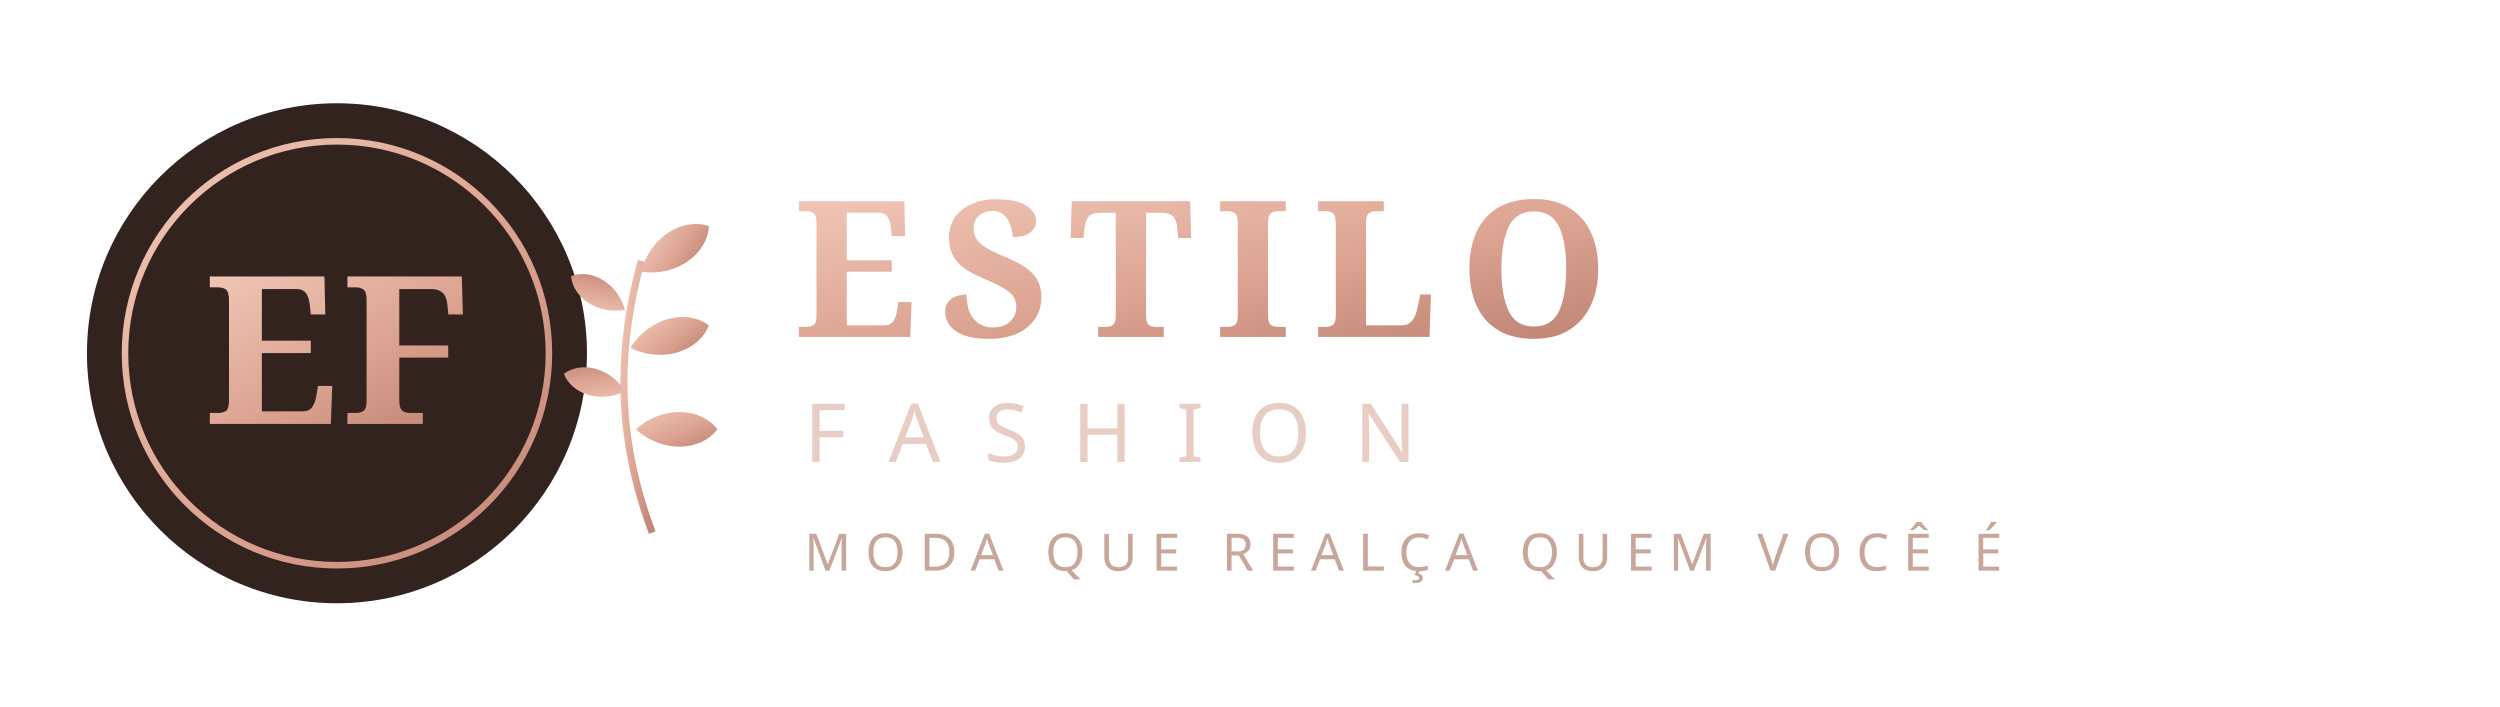
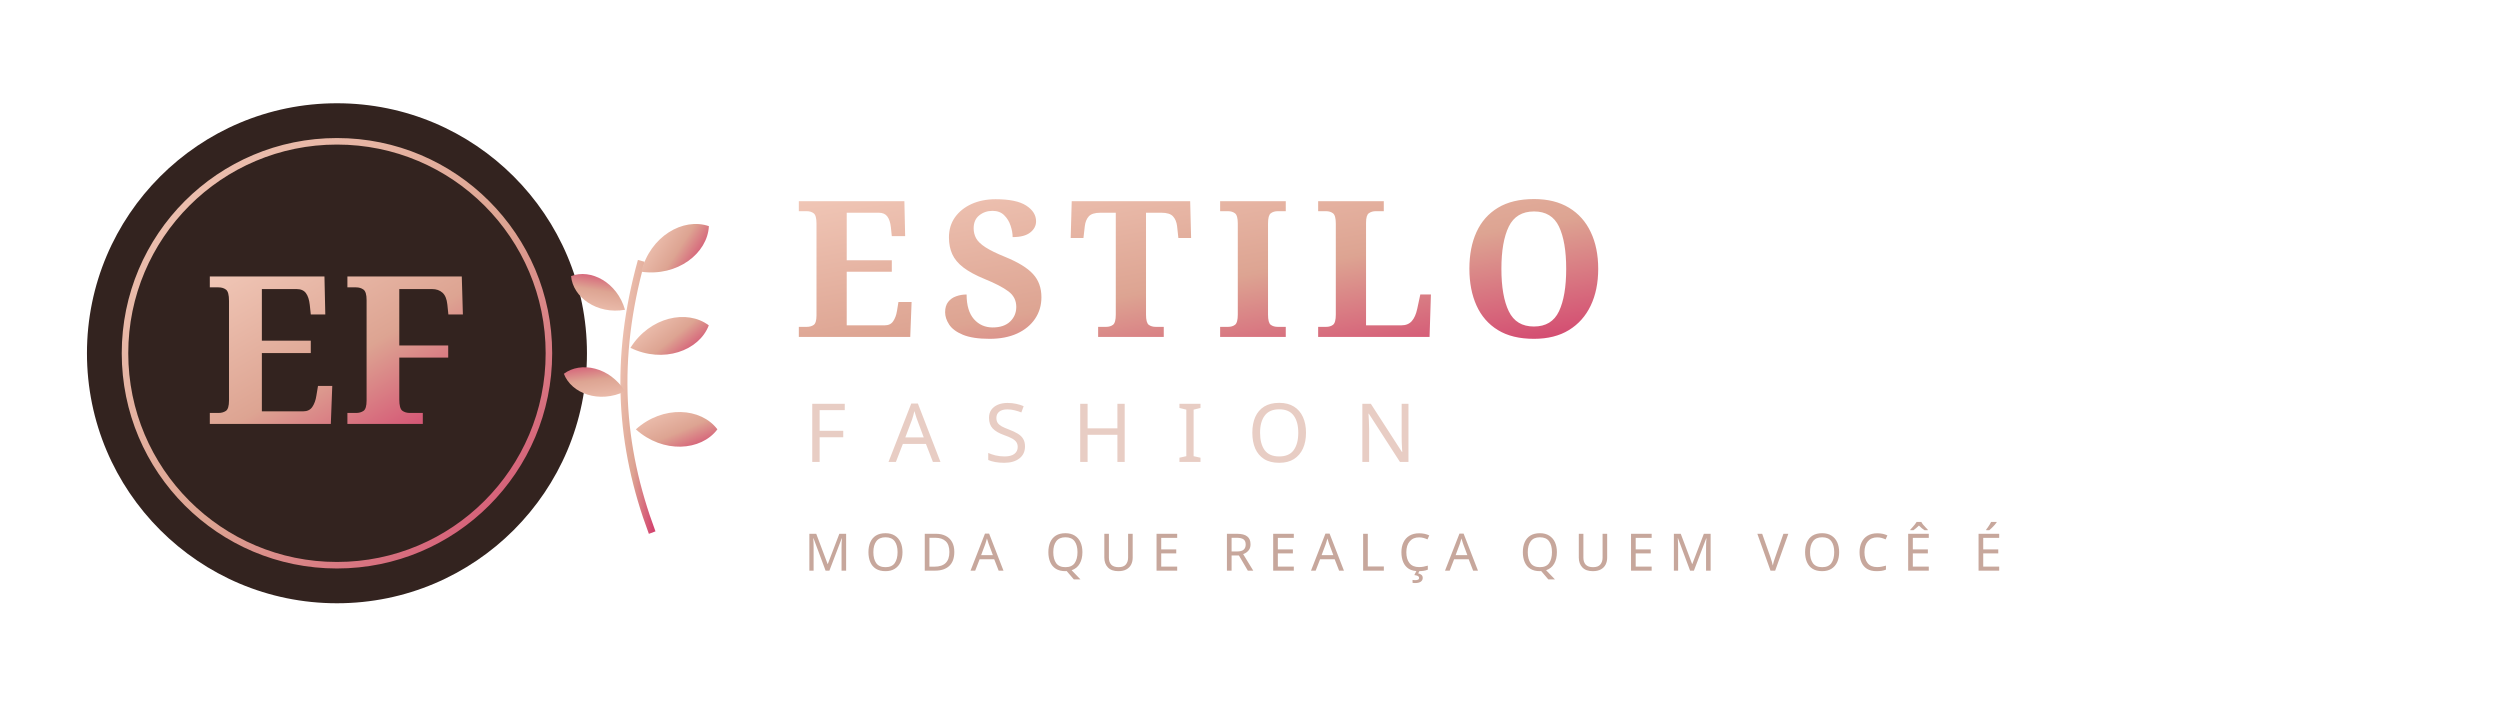
<svg xmlns="http://www.w3.org/2000/svg" viewBox="0 0 460 130">
  <defs>
    <linearGradient id="rgd" x1="0" y1="0" x2="1" y2="1">
      <stop offset="0" stop-color="#F0C6B6" />
      <stop offset="55%" stop-color="#DDA492" />
-       <stop offset="100%" stop-color="#C08574" />
+       <stop offset="100%" stop-color="#D3466F" />
    </linearGradient>
    <path id="folhad" d="M0 0 C5 -4.5 12 -4 15 0 C12 4 5 4.5 0 0 Z" />
  </defs>
  <circle cx="62" cy="65" r="46" fill="#33231F" />
  <circle cx="62" cy="65" r="39" fill="none" stroke="url(#rgd)" stroke-width="1.2" />
  <text x="62" y="78" text-anchor="middle" font-family="Playfair Display, Georgia, serif" font-weight="700" font-size="38" fill="url(#rgd)" letter-spacing="0.5">EF</text>
  <g fill="url(#rgd)">
    <path d="M120 98 C114 82 113 66 118 48" stroke="url(#rgd)" stroke-width="1.3" fill="none" />
    <use href="#folhad" transform="translate(118,50) rotate(-34)" />
    <use href="#folhad" transform="translate(116,64) rotate(-16)" />
    <use href="#folhad" transform="translate(117,79) rotate(0)" />
    <use href="#folhad" transform="translate(115,57) rotate(-148) scale(.78)" />
    <use href="#folhad" transform="translate(115,72) rotate(-164) scale(.78)" />
  </g>
  <text x="146" y="62" font-family="Playfair Display, Georgia, serif" font-weight="700" font-size="35" fill="url(#rgd)" letter-spacing="4">ESTILO</text>
  <text x="148" y="85" font-family="Poppins, sans-serif" font-size="15" letter-spacing="8" fill="#E8CDC4">FASHION</text>
  <text x="148" y="105" font-family="Poppins, sans-serif" font-size="9.5" letter-spacing="2.6" fill="#C7A79C">MODA QUE REALÇA QUEM VOCÊ É</text>
</svg>
